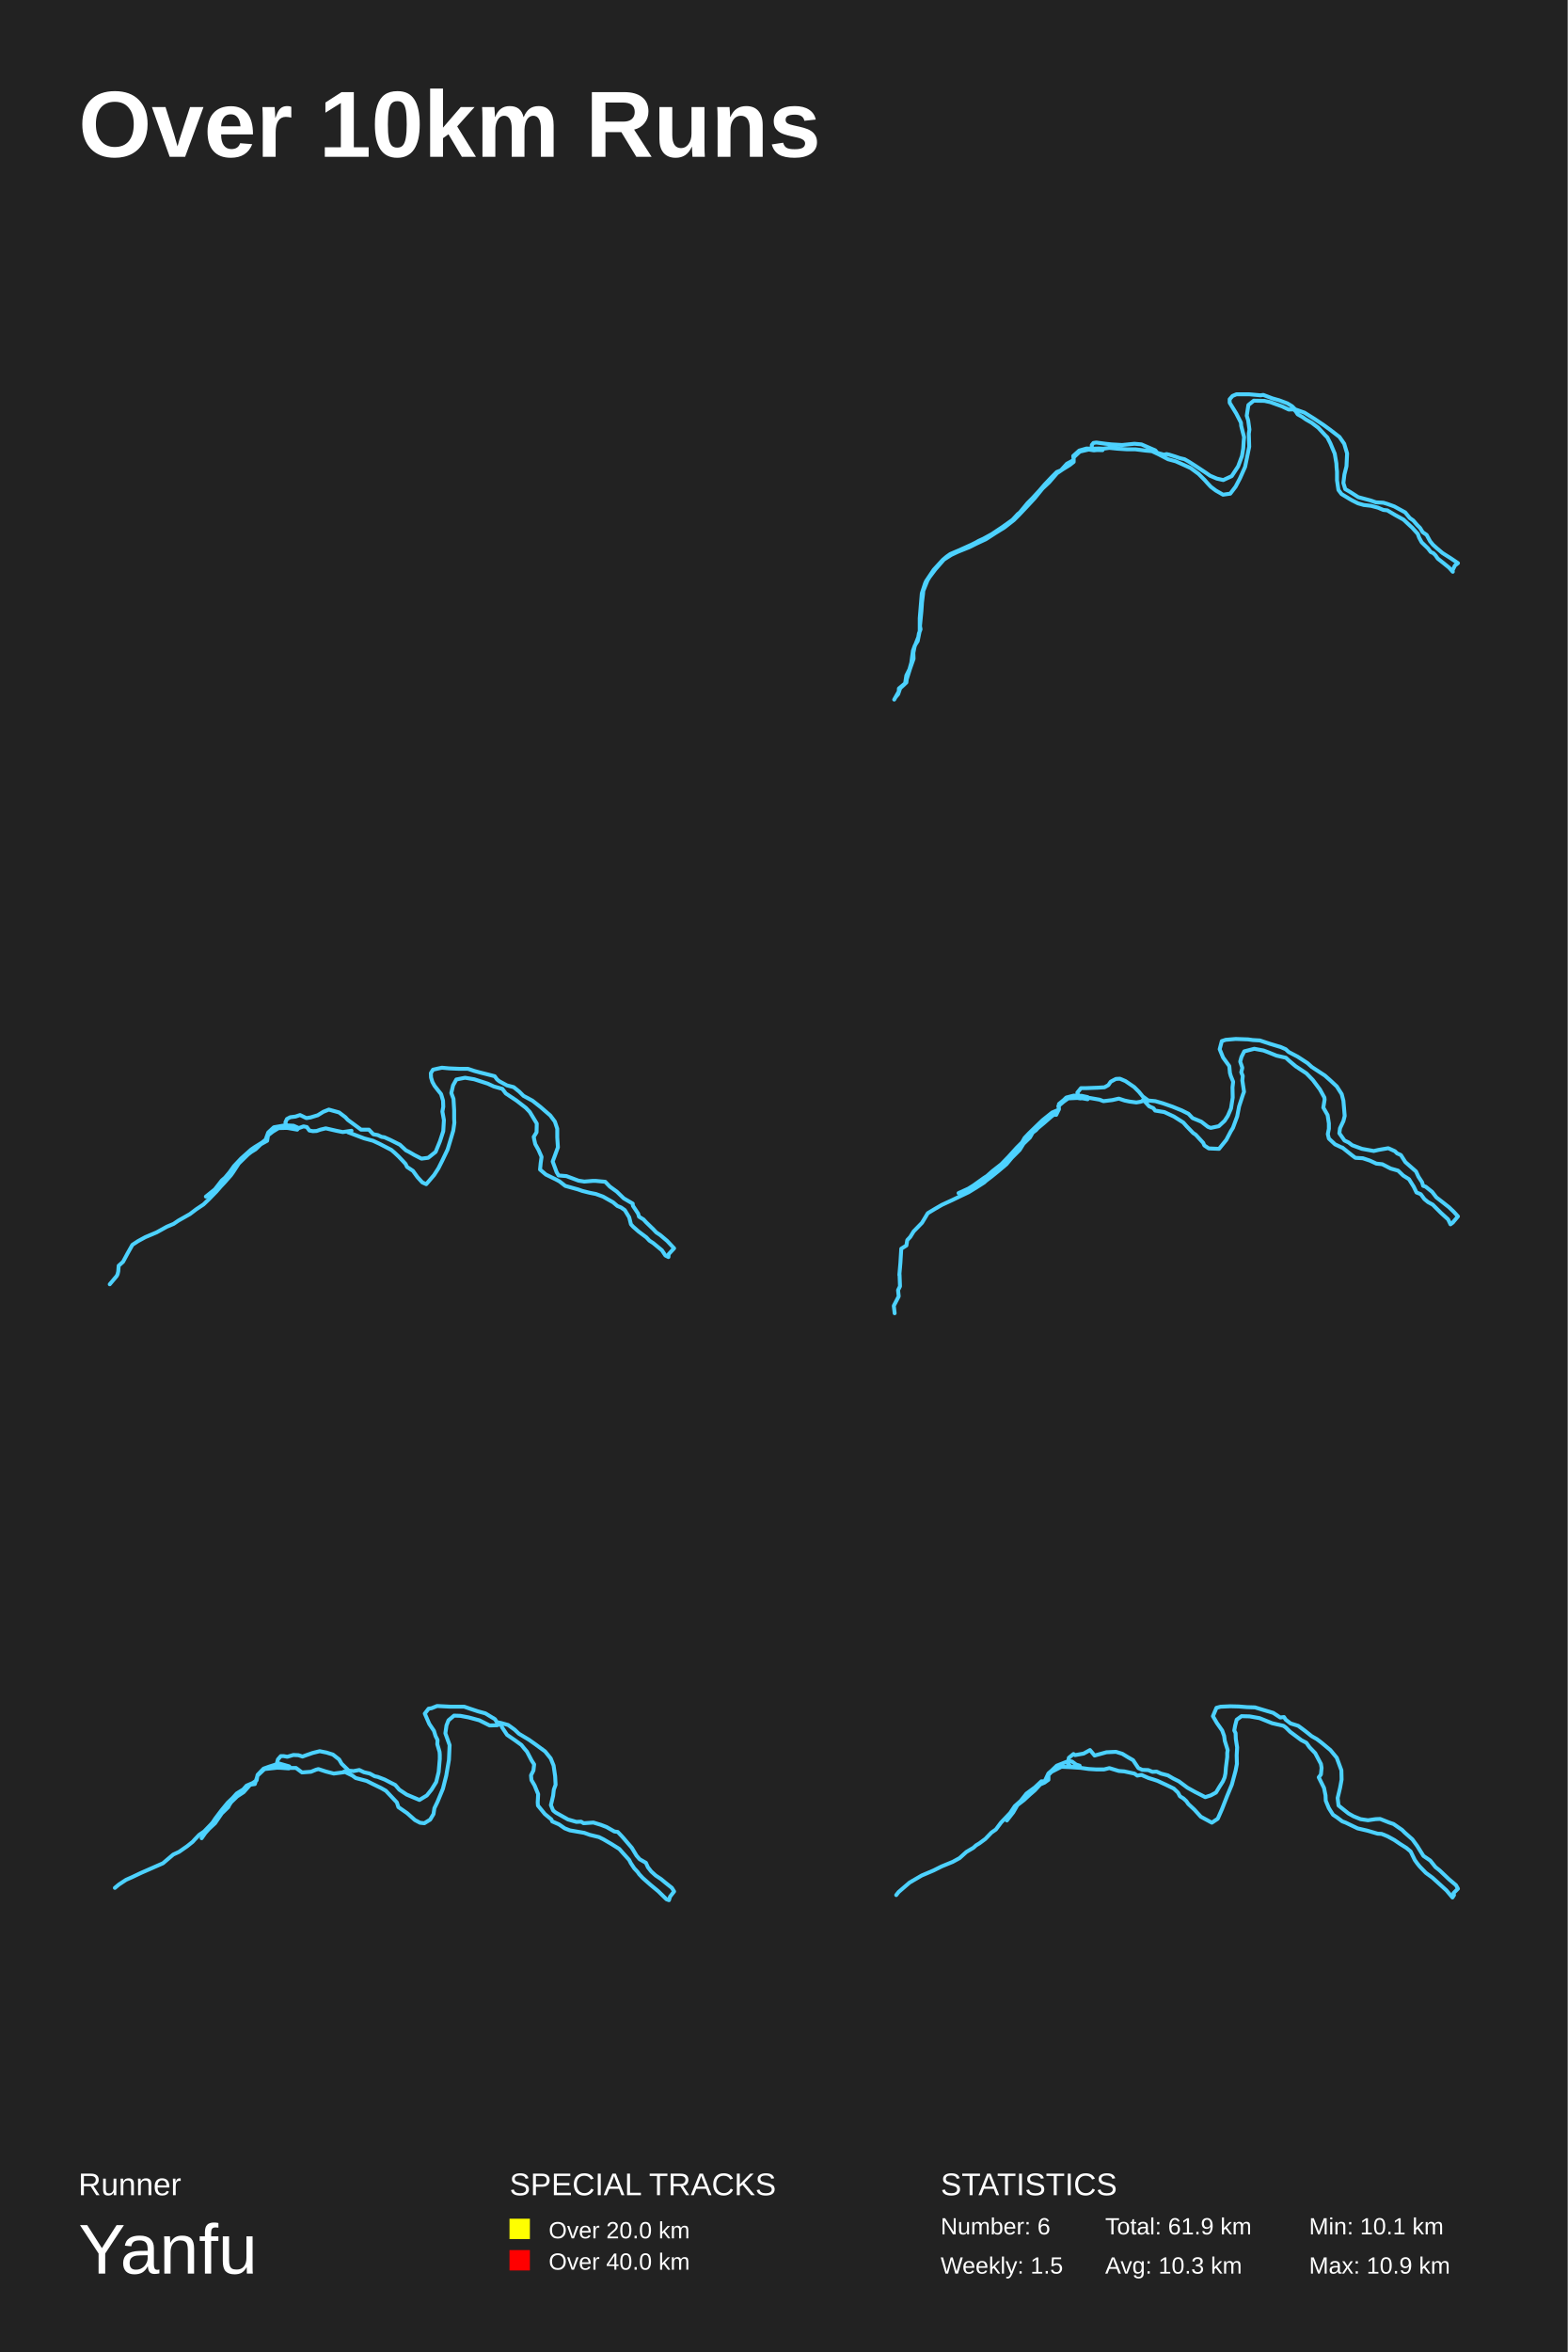
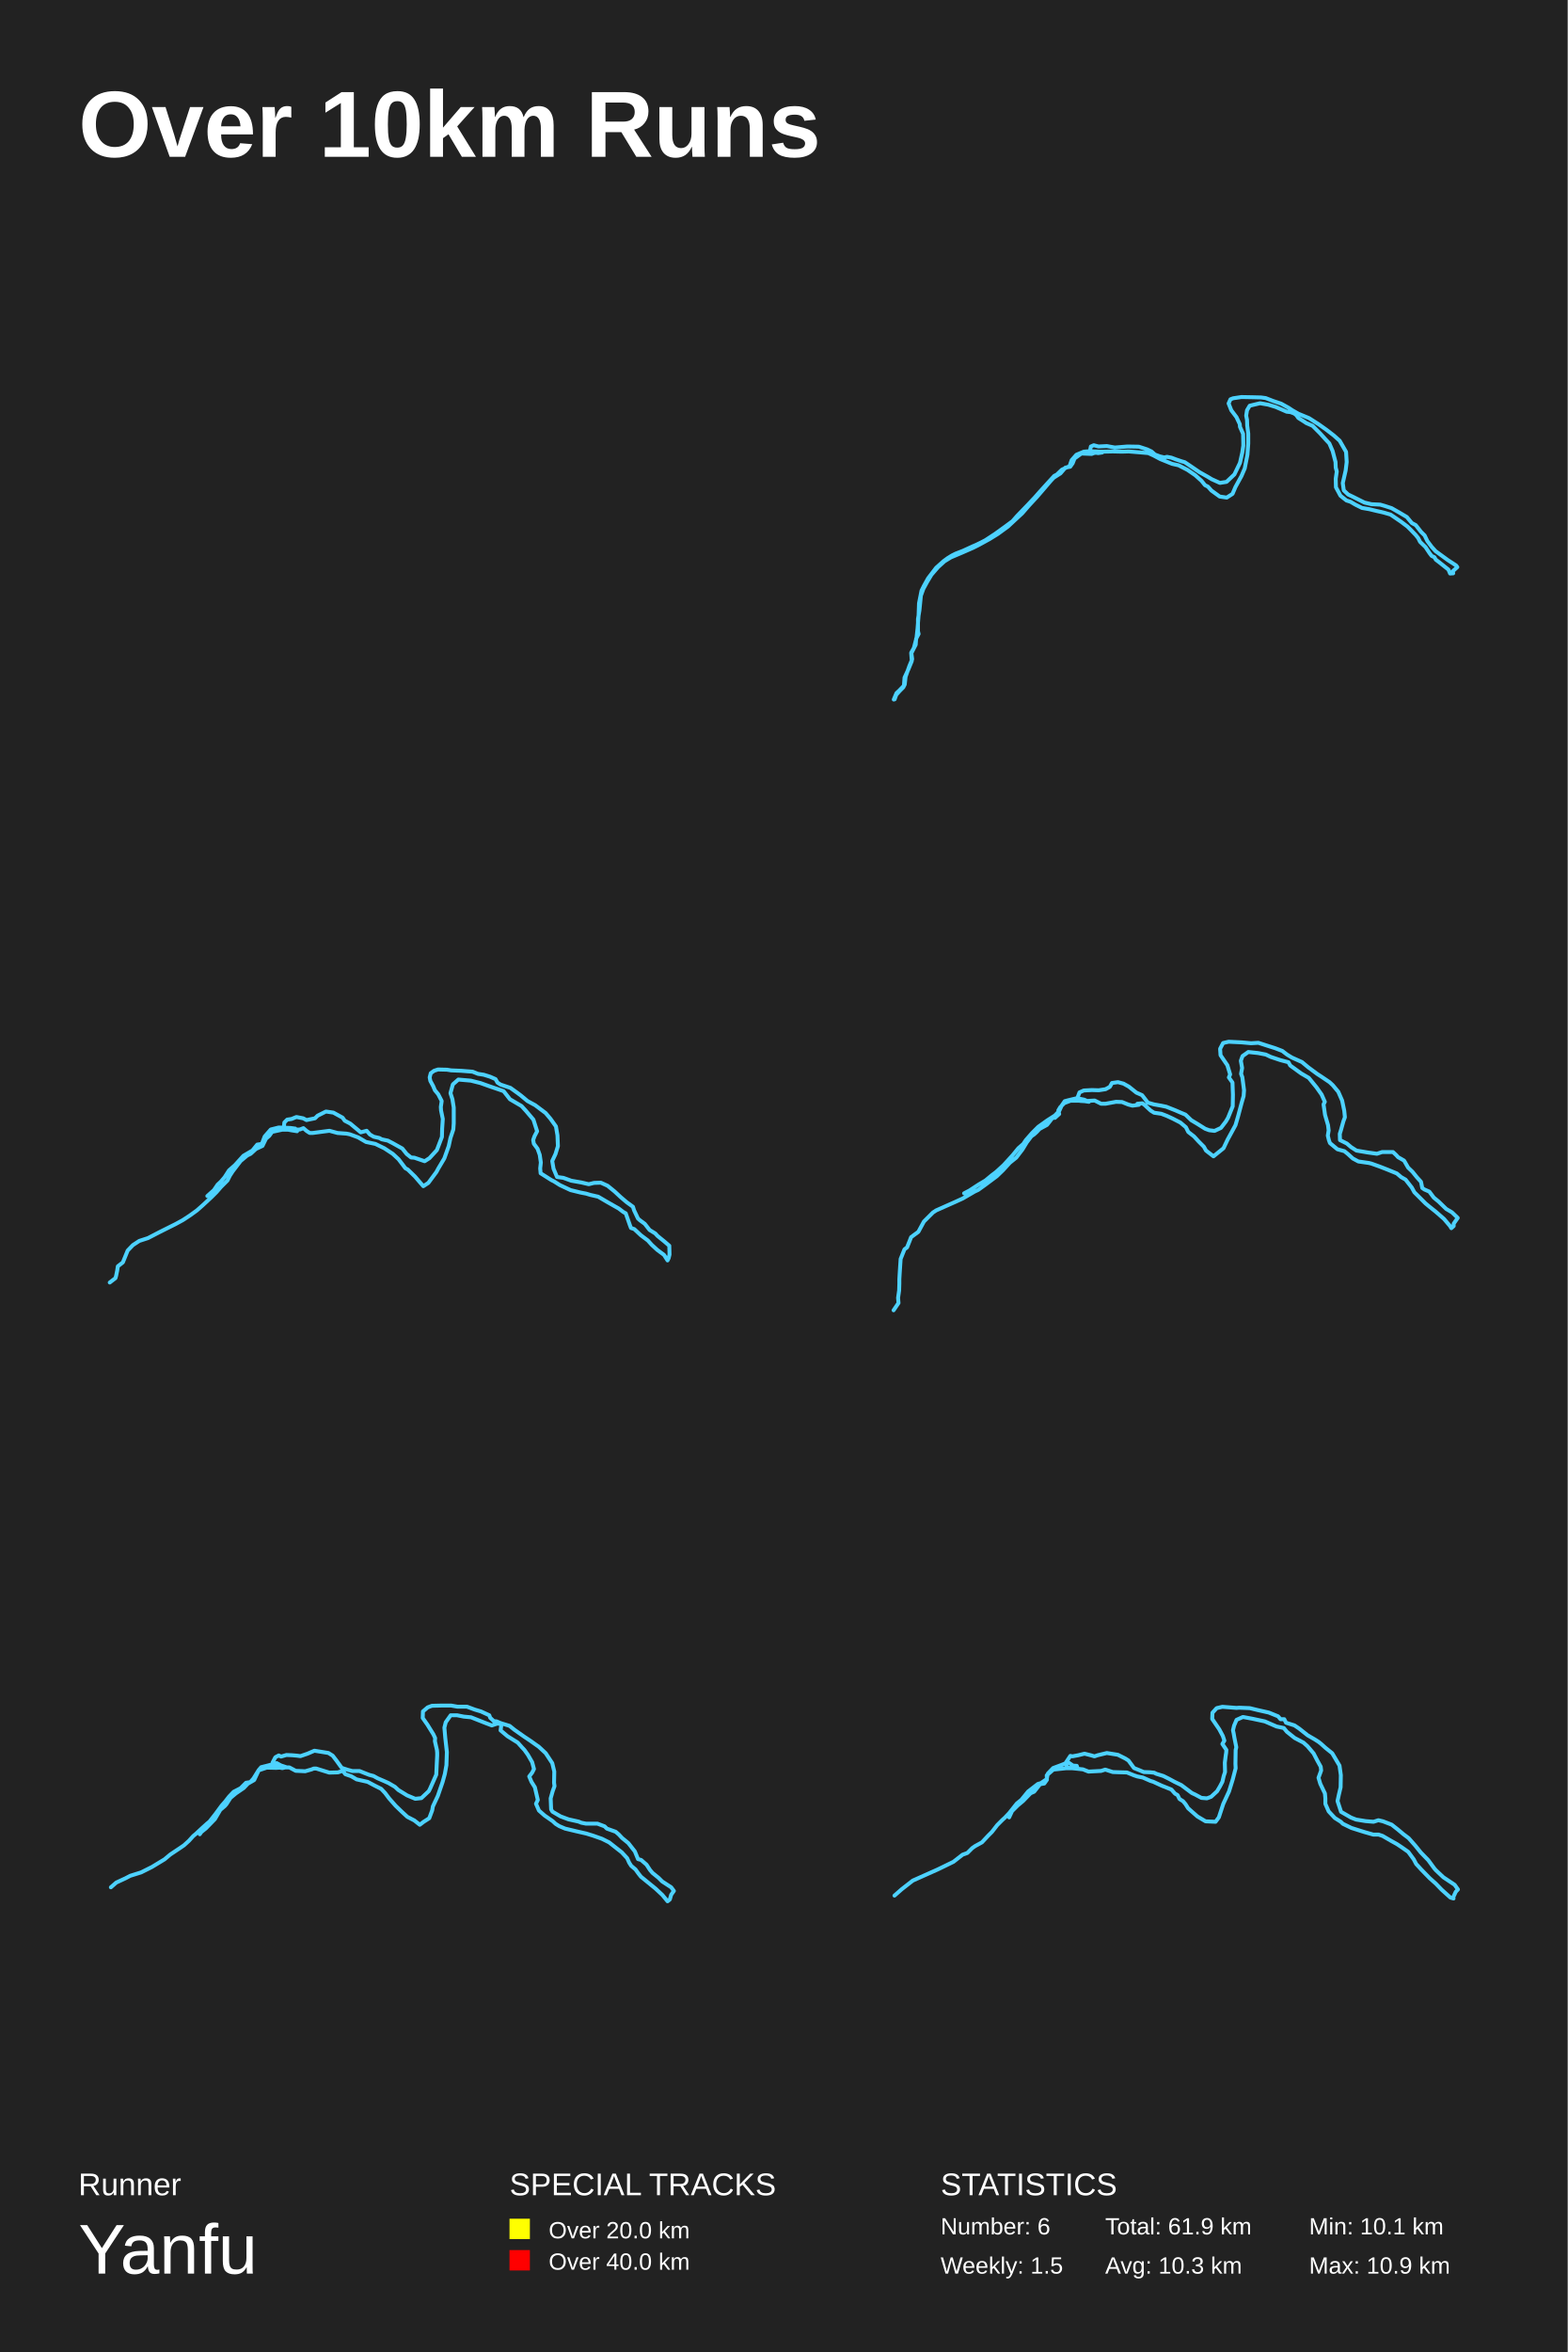
<svg xmlns="http://www.w3.org/2000/svg" baseProfile="full" height="300mm" version="1.1" viewBox="0,0,200,300" width="200mm">
  <defs />
  <rect fill="#222222" height="300" width="200" x="0" y="0" />
  <text fill="#FFFFFF" style="font-size:12px; font-family:Arial; font-weight:bold;" x="10" y="20">Over 10km Runs</text>
  <text fill="#FFFFFF" style="font-size:4px; font-family:Arial" x="10" y="280">Runner</text>
  <text fill="#FFFFFF" style="font-size:9px; font-family:Arial" x="10" y="290">Yanfu</text>
  <text fill="#FFFFFF" style="font-size:4px; font-family:Arial" x="65" y="280">SPECIAL TRACKS</text>
  <rect fill="yellow" height="2.6" width="2.6" x="65" y="283" />
  <text fill="#FFFFFF" style="font-size:3px; font-family:Arial" x="70" y="285.5">Over 20.0 km</text>
  <rect fill="red" height="2.6" width="2.6" x="65" y="287" />
  <text fill="#FFFFFF" style="font-size:3px; font-family:Arial" x="70" y="289.5">Over 40.0 km</text>
  <text fill="#FFFFFF" style="font-size:4px; font-family:Arial" x="120" y="280">STATISTICS</text>
  <text fill="#FFFFFF" style="font-size:3px; font-family:Arial" x="120" y="285">Number: 6</text>
  <text fill="#FFFFFF" style="font-size:3px; font-family:Arial" x="120" y="290">Weekly: 1.5</text>
  <text fill="#FFFFFF" style="font-size:3px; font-family:Arial" x="141" y="285">Total: 61.9 km</text>
  <text fill="#FFFFFF" style="font-size:3px; font-family:Arial" x="141" y="290">Avg: 10.3 km</text>
  <text fill="#FFFFFF" style="font-size:3px; font-family:Arial" x="167" y="285">Min: 10.1 km</text>
  <text fill="#FFFFFF" style="font-size:3px; font-family:Arial" x="167" y="290">Max: 10.9 km</text>
-   <polyline fill="none" opacity="1" points="114.079,89.235 114.657,88.209 114.683,87.815 115.472,87.157 115.63,86.158 116.024,85.369 116.261,84.528 116.471,83.003 116.708,82.345 117.076,81.767 117.338,80.452 117.338,78.848 117.47,77.244 117.601,75.693 118.022,74.404 118.153,74.115 119.126,72.669 120.283,71.407 120.782,70.986 121.229,70.671 121.834,70.408 122.333,70.197 123.91,69.487 124.541,69.172 124.857,68.988 125.435,68.725 126.539,68.12 127.88,67.226 129.168,66.306 129.851,65.569 130.114,65.359 131.087,64.176 131.691,63.571 132.611,62.572 133.268,61.809 134.162,60.863 134.819,60.205 135.345,59.995 136.107,59.153 136.975,58.68 136.922,58.154 137.685,57.471 138.605,57.208 139.288,57.234 140.208,57.208 140.76,57.234 141.522,57.129 142.574,57.234 143.809,57.313 144.861,57.313 146.123,57.471 146.964,57.549 147.805,57.944 149.014,58.575 149.987,58.838 150.933,59.259 151.906,59.706 152.905,60.442 153.667,61.204 154.088,61.678 154.482,62.098 155.113,62.572 156.033,63.098 156.953,62.966 157.636,62.072 158.188,61.02 158.846,59.548 159.056,58.522 159.371,56.971 159.319,55.314 159.398,54.788 159.24,53.631 159.056,53.027 159.135,52.501 159.266,51.659 159.95,51.107 161.317,51.133 162.053,51.291 163.577,51.843 164.418,52.238 165.049,52.212 165.312,52.474 165.549,52.843 166.153,53.184 166.6,53.5 167.336,53.921 168.177,54.552 169.045,55.498 169.334,55.788 169.728,56.55 170.28,57.865 170.491,59.101 170.517,59.627 170.57,60.153 170.57,61.257 170.754,62.493 171.148,63.019 172.147,63.624 172.515,63.834 173.251,64.202 173.987,64.412 174.907,64.518 175.801,64.754 176.484,65.043 176.984,65.096 178.009,65.701 179.06,66.279 179.875,67.042 180.138,67.279 180.874,68.094 181.058,68.593 181.373,69.172 182.188,69.961 182.53,70.408 182.872,70.565 183.135,70.828 183.424,71.249 184.16,71.828 184.87,72.406 185.343,72.932 185.264,72.853 185.606,72.143 186.0,71.828 185.106,71.223 184.028,70.539 183.345,69.961 182.819,69.487 182.451,69.04 182.004,68.225 181.505,67.883 181.163,67.331 180.795,66.963 180.296,66.384 179.849,66.069 179.271,65.359 177.877,64.596 177.01,64.281 176.484,64.123 175.538,64.071 174.854,63.834 173.277,63.413 172.252,62.756 171.621,62.388 171.384,61.599 171.516,60.521 171.779,59.469 171.858,57.839 171.49,56.603 170.885,55.735 169.728,54.841 168.861,54.21 167.678,53.421 166.416,52.632 165.233,52.212 164.839,51.817 164.234,51.449 163.183,51.055 162.342,50.818 161.159,50.371 160.817,50.423 159.371,50.292 157.742,50.292 157.242,50.502 156.874,50.923 156.874,51.37 157.715,52.737 158.188,53.658 158.32,53.921 158.346,54.315 158.714,55.761 158.662,56.314 158.609,57.208 158.451,58.154 157.952,59.495 157.137,60.731 156.059,61.231 155.244,61.047 154.377,60.678 153.851,60.31 152.537,59.443 151.669,58.89 151.117,58.575 150.539,58.443 149.855,58.207 149.172,57.996 148.83,57.918 148.488,57.996 147.647,57.76 147.384,57.444 146.832,57.208 145.623,56.682 144.729,56.603 143.152,56.761 141.785,56.682 141.049,56.603 139.866,56.445 139.498,56.498 139.288,56.761 139.288,57.155 139.525,57.392 140.655,57.418 140.602,57.339 139.551,57.444 138.894,57.339 137.763,57.602 136.975,58.338 136.975,58.917 136.475,59.311 135.582,59.863 134.846,60.363 134.53,60.731 133.847,61.52 133.005,62.309 131.98,63.571 130.955,64.675 129.982,65.701 129.352,66.332 128.142,67.279 127.038,67.962 125.777,68.777 124.541,69.356 123.647,69.803 122.202,70.381 121.36,70.776 120.414,71.381 119.336,72.616 118.6,73.589 118.337,74.01 117.785,75.377 117.759,75.745 117.628,76.824 117.549,77.981 117.365,79.847 117.444,80.268 117.233,80.794 117.154,81.267 116.681,82.477 116.524,83.266 116.55,84.028 116.103,85.29 115.682,86.632 115.63,87.052 115.183,87.473 114.841,87.788 114.578,88.551 114.263,88.919" stroke="#4DD2FF" stroke-dasharray="none" stroke-linecap="round" stroke-linejoin="round" stroke-width="0.5" />
-   <polyline fill="none" opacity="1" points="14.0,163.812 14.89,162.755 15.001,162.532 15.085,162.171 15.14,161.447 15.696,160.947 16.28,159.862 16.892,158.777 17.615,158.304 18.533,157.803 19.979,157.191 21.286,156.468 22.148,156.106 22.76,155.689 24.234,154.854 25.041,154.242 25.958,153.63 26.654,152.963 27.599,151.989 28.155,151.349 28.628,150.848 29.462,149.903 29.74,149.513 30.463,148.4 31.632,147.26 32.021,146.954 32.605,146.592 33.272,145.952 34.079,145.507 34.19,144.812 34.802,144.339 35.525,143.894 36.526,143.866 36.888,143.894 38.111,143.894 38.723,143.671 39.14,143.755 39.474,144.2 39.919,144.283 40.392,144.256 40.864,144.089 41.56,143.922 42.895,144.228 43.729,144.395 44.841,144.228 44.396,144.422 46.454,145.201 47.594,145.507 48.429,145.897 49.93,146.676 50.348,147.037 50.848,147.51 51.432,148.122 51.738,148.456 51.933,148.846 52.684,149.346 53.268,150.153 53.879,150.821 54.38,151.043 55.381,149.875 55.937,149.012 56.438,148.011 57.105,146.62 57.467,145.424 57.829,144.2 57.968,143.198 57.94,142.698 57.94,141.613 57.856,140.166 57.578,139.415 57.801,138.441 58.218,137.69 59.33,137.468 60.498,137.663 62.222,138.219 63.001,138.581 64.086,138.887 64.531,139.471 65.866,140.361 67.089,141.307 67.59,141.835 68.48,143.31 68.452,144.422 68.09,145.007 68.146,145.313 68.285,145.925 68.702,146.676 69.092,147.566 68.98,148.345 68.897,149.179 69.648,149.819 70.899,150.431 71.372,150.682 72.123,151.266 73.736,151.711 74.292,151.906 75.182,152.128 76.016,152.295 76.934,152.629 78.213,153.352 78.769,153.825 79.242,154.02 79.715,154.354 80.271,155.272 80.494,156.162 80.772,156.468 81.467,157.08 82.468,157.831 82.857,158.248 83.33,158.554 84.443,159.472 84.888,160.14 85.277,160.335 85.305,159.973 86.0,159.222 85.11,158.276 84.22,157.525 83.72,157.191 83.358,156.802 82.413,155.884 82.107,155.55 81.523,155.188 81.411,154.799 80.744,153.797 80.716,153.519 79.576,152.851 78.686,151.989 77.796,151.349 77.212,150.737 76.016,150.626 75.599,150.626 74.542,150.709 73.819,150.598 72.262,150.014 71.261,149.93 71.01,149.513 70.51,148.15 70.76,147.482 71.177,146.342 71.094,145.09 71.094,143.977 70.788,143.059 70.204,142.28 68.952,141.196 67.924,140.389 66.783,139.777 66.255,139.248 65.532,138.664 64.67,138.441 63.696,137.913 63.418,137.69 63.112,137.273 62.139,137.023 61.249,136.8 60.526,136.605 59.692,136.327 58.552,136.327 57.3,136.272 56.382,136.188 55.854,136.299 55.242,136.439 54.964,136.884 54.992,137.44 55.159,137.996 55.437,138.497 55.937,139.137 56.271,139.554 56.521,140.389 56.549,141.168 56.438,141.78 56.633,142.865 56.549,144.283 56.132,145.563 55.576,146.926 54.63,147.677 53.768,147.788 52.851,147.316 52.183,146.926 51.794,146.731 51.015,146.008 50.403,145.702 49.791,145.396 49.041,145.062 48.679,145.007 48.206,144.784 47.622,144.673 47.066,144.089 46.371,144.089 46.065,144.089 44.368,142.837 44.063,142.503 43.256,141.891 41.949,141.529 41.254,141.808 40.531,142.253 39.613,142.531 39.085,142.614 38.278,142.225 37.694,142.42 37.027,142.503 36.61,142.726 36.415,143.143 36.526,143.671 36.804,143.894 37.917,144.089 38.083,143.866 37.444,143.588 36.387,143.532 34.941,143.783 34.218,144.45 33.884,145.368 33.439,145.73 32.494,146.314 32.049,146.62 30.769,147.761 29.852,148.734 29.295,149.513 28.711,150.209 28.294,150.57 27.822,151.182 27.404,151.711 26.264,152.629" stroke="#4DD2FF" stroke-dasharray="none" stroke-linecap="round" stroke-linejoin="round" stroke-width="0.5" />
-   <polyline fill="none" opacity="1" points="114.136,167.508 114.027,166.553 114.654,165.353 114.573,164.563 114.818,164.072 114.763,162.572 114.736,162.626 114.872,161.072 114.981,159.272 115.636,158.863 115.745,158.181 116.126,157.772 116.563,157.063 117.626,155.972 118.362,154.745 119.316,154.172 120.161,153.682 121.579,153.027 122.479,152.591 123.569,152.073 124.632,151.418 125.532,150.845 125.805,150.6 126.486,150.082 127.331,149.4 128.395,148.5 129.076,147.682 130.085,146.673 130.576,145.882 131.393,145.091 131.748,144.464 132.157,144.164 132.402,143.891 133.22,143.21 134.065,142.473 134.447,142.173 134.747,142.201 135.101,141.464 135.019,141.083 135.701,140.51 136.273,140.101 137.446,140.046 137.8,140.101 139.027,140.046 140.281,140.264 140.772,140.455 141.889,140.319 142.735,140.128 143.471,140.373 144.125,140.51 144.97,140.619 145.461,140.537 145.733,140.455 145.842,140.264 146.606,141.11 147.151,141.355 147.369,141.655 148.541,141.846 149.305,142.201 149.768,142.419 150.968,143.182 151.377,143.646 152.222,144.519 152.549,144.737 153.503,145.773 153.64,146.1 154.212,146.482 155.521,146.537 156.448,145.391 157.02,144.3 157.293,143.864 157.838,142.392 158.083,141.11 158.574,139.61 158.71,139.255 158.492,137.81 158.547,137.237 158.356,136.774 158.492,136.201 158.22,135.41 158.383,134.81 158.738,134.101 160.019,133.774 161.191,133.992 161.846,134.238 162.854,134.647 164.054,134.919 164.463,135.301 165.308,136.01 166.671,136.91 167.489,137.756 168.388,138.955 168.961,139.992 168.988,140.264 168.825,141.273 169.37,142.228 169.534,143.291 169.534,143.973 169.397,144.655 169.534,145.228 170.324,145.964 171.306,146.428 171.251,146.373 172.478,147.355 172.914,147.682 173.868,147.737 174.768,148.037 175.586,148.418 176.349,148.5 177.412,149.046 178.367,149.318 179.021,149.945 179.757,150.409 180.357,151.364 180.711,152.1 181.256,152.318 181.72,152.945 182.183,153.327 182.783,153.654 183.846,154.718 184.746,155.536 185.046,156.163 185.373,155.918 185.4,155.863 186.0,155.154 185.482,154.581 184.855,153.982 183.955,153.272 183.246,152.727 182.701,152.018 181.883,151.364 181.556,151.254 181.42,150.791 180.956,150.082 180.657,149.427 179.757,148.636 179.293,148.227 178.721,147.328 178.23,147.109 177.958,146.837 177.112,146.455 175.858,146.673 175.259,146.809 173.759,146.537 172.505,146.073 172.042,145.719 171.524,145.473 170.869,144.546 170.951,143.919 171.387,142.991 171.551,142.337 171.496,141.682 171.387,140.401 171.169,139.555 170.542,138.574 169.724,137.81 169.016,137.183 168.225,136.665 167.353,136.092 166.807,135.601 165.553,134.783 164.408,134.183 164.027,133.829 163.399,133.556 161.955,133.119 160.728,132.71 159.801,132.656 159.228,132.574 157.647,132.52 156.366,132.629 155.875,132.792 155.602,133.829 156.039,134.892 156.829,135.983 156.911,136.856 157.02,137.237 157.32,137.974 157.238,138.71 157.265,139.992 157.047,141.383 156.638,142.337 156.229,142.964 155.493,143.646 154.457,143.864 154.103,143.728 153.258,143.073 152.14,142.61 151.622,142.064 150.75,141.628 150.068,141.355 149.605,141.164 148.351,140.728 147.396,140.455 146.497,140.373 145.788,139.855 145.297,139.255 144.697,138.655 143.58,137.892 142.871,137.592 142.353,137.619 141.699,137.974 141.399,138.41 140.908,138.683 140.063,138.737 138.563,138.792 137.909,138.792 137.446,139.364 137.582,139.801 138.018,140.074 138.754,140.21 138.754,139.937 137.991,139.774 136.982,139.746 136.028,139.992 135.728,140.292 135.101,140.81 135.074,141.546 134.229,141.901 133.002,142.882 132.211,143.646 131.257,144.573 130.712,145.146 130.385,145.719 129.703,146.4 128.667,147.546 127.74,148.5 126.622,149.373 125.914,150 125.532,150.245 124.196,151.2 123.542,151.609 122.288,152.182" stroke="#4DD2FF" stroke-dasharray="none" stroke-linecap="round" stroke-linejoin="round" stroke-width="0.5" />
-   <polyline fill="none" opacity="1" points="25.724,234.466 26.181,233.809 26.666,233.267 27.436,232.554 28.292,231.298 29.119,230.499 29.261,230.214 29.49,229.872 30.26,229.13 31.087,228.588 31.914,227.646 32.513,227.56 32.856,226.476 33.74,225.648 35.338,225.477 36.393,225.506 37.22,225.506 37.762,225.506 38.532,226.076 39.674,225.991 40.301,225.734 40.615,225.648 41.585,225.962 42.583,226.219 43.895,226.048 43.895,225.962 44.951,226.476 45.379,226.79 46.777,227.161 47.518,227.532 48.631,228.074 49.23,228.416 49.715,228.93 50.628,229.9 50.827,230.499 51.94,231.27 52.938,232.154 53.594,232.497 54.136,232.554 54.878,232.097 55.306,231.384 55.42,230.642 55.819,229.815 56.504,228.16 56.932,226.476 56.989,226.134 57.274,224.479 57.36,222.595 56.818,221.083 56.96,220.084 57.217,219.428 57.93,218.829 58.729,218.857 59.784,219.057 61.154,219.428 62.466,220.084 63.436,220.056 63.864,219.856 64.063,220.341 64.691,221.283 65.689,221.967 66.517,222.567 66.859,222.995 67.23,223.423 67.829,224.564 68.143,225.049 68.057,225.82 67.743,226.447 67.8,227.047 68.2,227.731 68.656,228.844 68.599,229.9 68.628,230.3 69.512,231.384 70.339,232.069 70.453,232.326 71.309,232.697 72.051,233.21 72.707,233.467 74.532,233.781 75.246,234.038 76.415,234.323 76.986,234.608 78.013,235.208 79.011,235.835 79.468,236.349 80.266,237.234 80.466,237.633 80.922,238.318 81.35,238.774 81.55,239.06 82.006,239.545 82.976,240.401 83.975,241.228 85.03,242.256 85.344,242.37 85.487,241.913 86.0,241.257 85.715,240.8 84.859,240.116 84.345,239.688 83.661,239.231 83.09,238.717 82.662,238.175 82.406,237.605 81.607,237.148 81.208,236.691 80.609,235.693 79.582,234.494 79.353,234.237 78.811,233.667 78.384,233.61 77.385,233.039 76.643,232.754 75.702,232.468 74.447,232.554 74.133,232.354 73.534,232.383 72.45,232.069 70.881,231.184 70.567,230.927 70.282,230.243 70.567,229.044 70.653,228.274 70.881,227.646 70.824,226.562 70.624,225.192 70.254,224.279 69.54,223.394 68.257,222.453 67.487,221.91 66.203,221.14 65.661,220.626 64.834,220.027 63.921,219.77 63.379,219.656 63.151,219.285 62.723,219.028 61.924,218.543 60.983,218.286 59.956,217.944 59.214,217.687 58.216,217.687 57.417,217.687 55.762,217.602 55.049,217.887 54.678,217.944 54.193,218.572 54.764,219.884 55.363,220.769 55.563,221.425 55.819,221.939 55.791,222.481 56.076,223.451 56.105,223.822 56.105,224.364 55.962,226.019 55.648,227.303 55.049,228.274 54.45,229.016 53.509,229.586 52.624,229.215 51.883,228.901 50.941,228.274 50.428,227.674 49.743,227.332 49.087,226.99 48.203,226.647 47.803,226.562 47.176,226.219 46.434,226.048 45.835,225.763 45.094,225.905 44.494,225.848 43.582,224.964 43.268,224.421 42.469,223.794 41.642,223.537 40.786,223.366 39.873,223.594 38.903,223.936 38.59,224.051 38.076,223.879 37.42,223.851 36.65,224.079 36.193,223.993 35.823,223.993 35.452,224.421 35.281,225.078 35.651,225.477 36.849,225.563 36.906,225.306 36.108,225.078 35.594,224.935 34.339,225.335 33.626,225.591 32.856,226.39 32.742,227.075 32.257,227.418 31.458,227.76 31.03,228.245 30.203,228.759 29.661,229.358 29.062,229.929 28.263,230.899 27.464,231.955 27.122,232.468 26.865,232.754 26.038,233.61 25.41,234.038 24.811,234.665 24.583,234.922 23.87,235.493 22.843,236.206 22.101,236.549 20.789,237.662 19.363,238.289 17.994,238.889 16.853,239.431 16.082,239.773 15.17,240.372 14.656,240.8" stroke="#4DD2FF" stroke-dasharray="none" stroke-linecap="round" stroke-linejoin="round" stroke-width="0.5" />
-   <polyline fill="none" opacity="1" points="128.451,232.203 129.264,231.165 129.797,230.239 130.639,229.593 131.397,228.891 132.014,228.358 132.716,227.6 133.249,227.376 133.754,227.011 133.754,226.393 134.147,226 135.409,225.355 136.7,225.411 137.878,225.495 138.889,225.635 139.843,225.692 140.853,225.692 141.526,225.523 142.733,225.888 143.434,225.944 144.725,226.225 145.09,226.478 145.623,226.393 146.521,226.786 147.166,226.983 147.671,227.151 148.765,227.656 149.747,228.134 150.281,228.639 150.533,229.116 150.982,229.397 151.347,229.733 151.599,230.098 152.385,230.828 153.199,231.726 154.602,232.484 155.359,231.979 155.892,230.772 156.538,229.116 157.155,227.628 157.632,225.86 157.8,224.99 157.772,223.895 157.829,222.885 157.66,221.79 157.632,221.06 157.464,220.724 157.576,220.106 157.772,219.348 158.39,218.899 159.428,218.927 160.691,219.152 162.29,219.797 163.749,220.134 164.058,220.359 164.591,220.892 166.022,221.959 166.667,222.295 167.06,222.857 167.79,223.615 168.519,224.99 168.603,225.495 168.519,226.337 168.239,226.702 168.912,228.049 169.108,229.004 169.136,229.677 169.529,230.632 170.062,231.474 170.567,231.81 171.241,232.316 171.69,232.484 173.205,233.214 174.412,233.494 175.758,233.887 176.263,233.915 177.021,234.224 177.891,234.701 178.592,235.179 179.434,235.712 179.967,236.161 180.5,237.256 180.781,237.648 181.118,238.069 181.903,238.883 182.745,239.501 183.615,240.287 184.541,241.129 185.299,242.027 185.495,241.718 185.439,241.466 186.0,240.904 185.747,240.455 184.85,239.697 183.671,238.575 183.138,238.154 182.465,237.312 181.595,236.722 180.809,235.459 180.192,234.617 179.21,233.747 178.873,233.41 177.779,232.652 177.274,232.484 176.067,232.007 175.478,232.035 174.524,232.175 173.57,232.035 172.672,231.67 172.027,231.305 170.764,230.295 170.652,229.34 170.96,228.049 171.157,226.983 171.129,225.804 170.539,224.204 169.726,223.222 168.716,222.38 168.435,222.155 167.986,221.818 167.341,221.453 166.499,220.78 165.629,220.134 164.647,219.825 164.03,219.348 163.805,219.011 163.328,219.068 162.43,218.478 161.111,218.085 160.101,217.777 159.091,217.748 158.053,217.664 156.959,217.636 155.724,217.692 155.191,217.833 154.742,218.899 155.247,219.769 155.92,220.724 156.173,221.425 156.257,222.043 156.51,222.857 156.622,223.222 156.566,223.587 156.566,224.12 156.398,225.439 156.341,226.197 156.229,226.73 156.005,227.235 155.556,227.937 155.135,228.639 154.461,229.004 153.76,229.228 152.834,228.751 152.497,228.583 151.487,228.021 150.393,227.207 149.663,226.842 148.99,226.449 148.12,226.225 147.559,225.972 147.026,226 146.493,225.776 145.735,225.748 145.23,225.523 144.557,224.513 143.967,224.176 143.182,223.699 142.368,223.446 141.161,223.502 140.039,223.811 139.646,223.923 139.057,223.222 138.243,223.671 137.149,223.867 136.952,223.727 136.363,224.204 136.223,224.934 136.616,225.355 137.542,225.439 137.738,225.214 137.289,225.074 136.756,224.681 136.307,224.625 134.82,225.214 134.118,225.888 133.754,226.197 133.277,227.207 132.856,227.207 132.014,227.993 130.948,228.779 130.218,229.705 129.461,230.379 128.871,231.249 128.338,231.81 127.721,232.456 127.048,233.354 126.486,233.747 125.701,234.561 124.943,235.122 124.522,235.375 124.186,235.684 123.288,236.217 122.418,237.003 121.548,237.48 120.117,238.069 119.107,238.575 117.592,239.22 116.048,240.118 114.645,241.325 114.337,241.718" stroke="#4DD2FF" stroke-dasharray="none" stroke-linecap="round" stroke-linejoin="round" stroke-width="0.5" />
+   <polyline fill="none" opacity="1" points="114.026,89.226 114.369,88.408 114.712,88.091 115.319,87.458 115.398,86.429 115.9,85.347 116.322,84.317 116.243,83.262 116.586,82.655 116.929,81.335 117.06,80.147 117.192,78.432 117.245,76.954 117.562,75.344 117.878,74.711 118.406,73.761 119.435,72.415 120.385,71.57 120.886,71.201 121.44,70.858 121.915,70.62 122.865,70.251 124.131,69.67 124.501,69.512 125.107,69.221 125.714,68.905 126.928,68.113 128.247,67.163 129.17,66.477 129.751,65.817 130.463,65.078 131.149,64.366 132.02,63.442 132.6,62.782 133.629,61.647 134.5,60.697 134.816,60.539 135.476,59.905 136.452,59.457 136.716,58.691 137.323,58.005 138.273,57.609 138.959,57.557 139.856,57.583 140.251,57.609 140.753,57.609 141.966,57.583 143.127,57.609 143.998,57.583 145.291,57.689 146.504,57.794 147.19,58.111 148.034,58.559 149.538,59.166 150.356,59.351 151.491,59.932 152.493,60.618 153.285,61.331 153.733,61.885 154.103,62.069 154.551,62.571 155.606,63.336 156.503,63.468 157.242,62.993 157.612,62.122 158.377,60.724 158.799,59.747 159.142,58.005 159.247,56.58 159.247,55.313 159.115,54.284 159.089,53.545 158.984,53.017 159.089,52.331 159.432,51.75 160.751,51.434 161.807,51.619 162.756,51.909 164.155,52.516 164.656,52.569 165.131,52.753 165.395,52.964 165.632,53.308 166.344,53.756 166.661,53.967 167.453,54.31 168.402,55.261 169.141,56.079 169.59,56.554 170.012,57.53 170.381,58.929 170.407,59.641 170.539,60.143 170.407,61.067 170.434,62.149 171.014,63.231 171.779,63.838 172.281,63.996 172.914,64.366 173.758,64.788 174.682,64.946 175.552,65.157 176.265,65.316 176.581,65.395 177.399,65.632 178.718,66.53 179.562,67.163 179.985,67.585 180.618,68.245 180.934,68.641 181.172,69.116 181.858,69.776 182.385,70.567 182.649,70.911 182.992,71.069 183.177,71.386 183.626,71.729 184.786,72.652 184.997,73.154 185.393,73.127 185.34,72.863 185.921,72.336 185.763,72.125 184.707,71.438 183.731,70.726 183.151,70.304 182.649,69.749 182.095,69.01 181.752,68.298 181.277,67.823 181.093,67.585 180.618,66.978 180.117,66.714 179.483,65.949 178.507,65.368 177.531,64.814 176.634,64.524 176.08,64.366 174.972,64.313 174.075,64.102 172.597,63.363 171.99,63.072 171.436,62.545 171.305,61.621 171.674,60.011 171.806,58.929 171.727,57.636 170.909,56.211 170.17,55.551 169.247,54.838 168.244,54.126 167.004,53.334 165.658,52.78 164.867,52.331 164.392,52.014 163.442,51.487 162.413,51.143 161.464,50.774 160.883,50.695 159.828,50.668 158.377,50.642 157.321,50.8 156.978,50.932 156.741,51.46 157.084,52.331 157.743,53.202 158.166,54.099 158.192,54.442 158.588,55.34 158.614,56.501 158.614,56.844 158.482,57.741 158.192,59.034 157.48,60.512 156.477,61.462 155.633,61.594 154.578,61.119 154.103,60.829 153.021,60.222 151.702,59.325 151.148,58.955 150.778,58.85 150.066,58.612 149.433,58.375 148.879,58.269 148.536,58.348 147.982,58.216 147.348,57.979 146.9,57.583 146.346,57.319 145.291,56.976 143.84,56.95 142.23,57.082 141.201,56.897 140.146,56.95 139.539,56.791 139.17,56.95 139.091,57.319 139.222,57.636 140.093,57.794 140.621,57.715 139.618,57.768 139.275,57.9 137.956,57.847 137.085,58.48 136.848,59.087 136.531,59.536 135.925,59.641 135.291,60.38 134.421,60.935 134.051,61.331 133.102,62.439 132.284,63.389 131.281,64.471 130.41,65.474 129.355,66.45 128.59,67.163 127.324,68.087 126.215,68.773 124.817,69.538 124.131,69.881 122.68,70.515 121.308,71.095 120.49,71.597 119.672,72.336 118.828,73.312 118.274,74.236 117.799,75.107 117.483,75.978 117.43,76.532 117.298,77.851 117.113,78.96 117.113,80.517 117.192,80.86 116.876,81.467 116.823,82.232 116.269,83.314 116.374,84.08 116.005,84.977 115.53,86.323 115.425,87.299 115.24,87.669 114.791,88.118 114.343,88.619 114.132,89.2" stroke="#4DD2FF" stroke-dasharray="none" stroke-linecap="round" stroke-linejoin="round" stroke-width="0.5" />
+   <polyline fill="none" opacity="1" points="14.0,163.586 14.726,163.028 14.81,162.748 14.949,162.078 15.033,161.52 15.675,161.017 16.289,159.509 16.959,158.811 17.769,158.28 18.886,157.917 20.393,157.135 21.733,156.465 22.403,156.13 23.325,155.627 24.218,155.041 25.111,154.398 25.809,153.784 26.982,152.695 27.624,152.053 28.182,151.41 29.02,150.573 29.327,149.958 29.69,149.4 30.695,148.087 31.532,147.389 31.979,147.166 32.649,146.551 33.487,146.16 33.933,145.239 34.352,144.876 34.715,144.373 35.999,144.094 36.502,144.094 37.591,144.094 38.261,144.066 38.707,143.898 39.126,144.261 39.517,144.513 39.88,144.513 40.522,144.429 40.941,144.373 42.029,144.233 43.062,144.513 44.207,144.596 44.626,144.68 45.687,145.071 46.692,145.657 47.892,145.909 49.037,146.467 50.098,147.166 50.461,147.501 50.851,147.864 51.382,148.562 51.717,149.009 52.024,149.176 52.945,150.07 53.615,150.852 54.006,151.299 54.648,150.88 55.681,149.483 55.905,149.064 56.686,147.752 57.245,146.188 57.468,145.155 57.831,144.066 57.887,143.284 57.887,142.027 57.887,141.273 57.719,140.212 57.468,139.43 57.775,138.313 58.473,137.699 60.064,137.838 61.293,138.145 62.465,138.564 63.61,138.955 64.252,139.179 65.062,140.212 66.541,141.078 67.1,141.692 68.049,142.809 68.523,144.289 68.188,144.931 68.021,145.406 68.105,145.881 68.579,146.523 68.858,147.305 68.998,148.283 68.914,149.037 68.97,149.651 70.338,150.517 70.673,150.684 71.427,151.159 72.795,151.801 74.051,152.108 74.777,152.248 75.335,152.416 76.313,152.639 77.457,153.309 78.49,153.896 78.937,154.147 79.523,154.594 79.83,154.761 80.389,156.353 80.5,156.632 80.919,156.772 81.756,157.554 82.65,158.224 83.152,158.783 83.85,159.425 84.716,160.067 85.162,160.766 85.302,160.486 85.414,160.012 85.386,158.895 84.772,158.364 83.878,157.638 83.599,157.331 82.873,156.884 82.259,156.102 81.617,155.627 81.394,155.432 80.891,154.37 80.751,153.924 79.942,153.337 79.188,152.695 78.406,151.969 77.513,151.243 76.648,150.852 75.782,150.88 75.112,151.047 74.163,150.824 72.879,150.6 71.874,150.237 71.064,150.126 70.617,149.064 70.45,148.087 70.869,147.193 71.176,146.188 71.12,144.82 70.924,143.675 70.226,142.697 69.612,141.971 68.272,140.966 67.295,140.435 66.458,139.737 66.011,139.402 65.117,138.76 63.861,138.341 63.47,138.089 63.219,137.643 62.521,137.335 61.712,137.084 60.986,136.972 60.288,136.693 58.836,136.581 57.552,136.526 57.021,136.442 55.877,136.414 55.374,136.581 54.955,136.889 54.816,137.419 54.9,137.866 55.263,138.536 55.486,139.067 55.905,139.57 56.351,140.435 56.24,141.189 56.268,141.636 56.491,142.725 56.407,143.982 56.379,145.015 55.737,146.691 54.788,147.724 54.174,148.115 52.862,147.668 52.443,147.64 51.884,147.193 51.326,146.495 50.572,146.076 50.126,145.825 49.484,145.49 48.702,145.322 48.395,145.155 47.669,144.987 47.194,144.708 46.775,144.233 46.022,144.429 44.682,143.312 43.984,142.949 43.705,142.558 42.532,141.915 41.583,141.776 40.522,142.306 40.187,142.641 39.098,142.865 38.679,142.641 37.814,142.474 37.2,142.725 36.641,142.809 36.278,143.172 36.223,143.675 36.446,144.038 37.2,144.177 37.898,144.289 37.674,143.954 37.032,143.87 35.553,143.814 34.547,144.066 33.766,144.959 33.403,145.909 32.817,145.993 32.202,146.747 31.058,147.417 29.997,148.59 29.215,149.288 28.657,150.154 28.182,150.712 27.763,151.103 27.289,151.801 26.451,152.555" stroke="#4DD2FF" stroke-dasharray="none" stroke-linecap="round" stroke-linejoin="round" stroke-width="0.5" />
+   <polyline fill="none" opacity="1" points="114.0,167.126 114.627,166.199 114.573,165.544 114.709,164.59 114.736,163.717 114.736,163.172 114.791,162.245 114.9,160.581 115.39,159.354 115.718,159.108 116.045,158.29 116.236,157.799 117.162,157.118 117.871,155.809 119.016,154.663 119.425,154.391 120.897,153.736 121.879,153.3 122.833,152.863 124.332,151.991 124.796,151.773 125.668,151.145 126.105,150.818 127.168,150.027 127.958,149.264 128.831,148.309 129.649,147.655 130.439,146.618 130.984,145.719 131.584,144.928 131.939,144.682 132.266,144.382 132.62,144 133.574,143.482 134.283,142.582 134.583,142.582 135.128,142.092 135.019,141.628 135.265,141.219 135.783,140.701 136.573,140.401 137.609,140.401 138.672,140.428 139.654,140.373 140.472,140.783 141.044,140.783 142.38,140.537 143.144,140.564 143.961,140.892 144.479,141.028 145.297,140.919 145.106,140.783 145.733,140.728 146.006,140.919 146.797,141.655 147.233,141.928 148.16,142.064 148.869,142.337 149.632,142.691 150.586,143.182 151.295,143.782 151.595,144.382 152.331,144.955 152.931,145.609 153.585,146.264 153.858,146.755 154.812,147.491 156.093,146.455 156.611,145.364 157.102,144.464 157.62,143.51 157.947,142.392 158.41,140.646 158.656,139.801 158.71,139.065 158.547,137.81 158.492,137.401 158.329,136.965 158.465,136.228 158.301,135.301 158.52,134.701 159.256,134.183 160.51,134.319 161.491,134.51 162.118,134.81 163.345,135.219 164.381,135.492 164.599,135.901 165.989,136.91 166.971,137.483 167.952,138.683 168.607,139.61 169.016,140.537 168.852,140.864 169.043,142.201 169.424,143.51 169.506,144.191 169.397,144.846 169.534,145.419 169.67,145.8 170.624,146.591 171.524,146.837 171.987,147.218 172.587,147.764 173.296,148.146 174.632,148.337 174.959,148.418 176.022,148.8 177.003,149.182 178.203,149.673 178.748,150.136 179.321,150.464 180.111,151.473 180.438,152.073 181.011,152.645 181.393,153.027 181.856,153.491 182.347,153.9 183.165,154.554 184.228,155.481 184.991,156.381 185.155,156.654 185.455,156.381 185.455,156.081 185.973,155.345 185.237,154.636 184.501,154.2 183.546,153.272 182.919,152.754 182.347,151.991 181.72,151.718 181.447,151.527 181.284,150.736 180.766,150.164 180.193,149.455 179.648,148.936 179.13,148.037 178.367,147.6 178.121,147.328 177.712,146.946 176.322,146.946 175.668,147.164 174.495,147 173.05,146.755 172.369,146.318 171.824,145.855 170.951,145.419 170.924,144.628 171.06,144.191 171.387,143.019 171.578,142.501 171.496,141.682 171.224,140.373 170.733,139.255 170.024,138.41 169.615,138.028 168.525,137.292 168.061,136.992 166.916,136.147 166.098,135.465 164.817,134.892 164.19,134.51 163.59,134.047 162.663,133.692 161.627,133.365 160.537,133.01 159.61,133.065 158.41,132.956 156.747,132.874 156.039,133.038 155.657,133.774 155.711,134.592 156.584,135.874 156.938,137.046 156.775,137.428 157.238,138.083 157.265,138.928 157.293,139.637 157.265,141.11 156.666,142.582 156.393,143.046 155.766,143.864 154.948,144.246 154.267,144.164 153.749,143.973 152.794,143.373 151.977,142.882 151.24,142.173 150.586,141.901 149.959,141.628 148.787,141.164 148.133,141.028 147.206,140.864 146.442,140.646 145.706,139.692 144.97,139.364 144.016,138.601 143.334,138.219 142.626,138.028 141.862,138.137 141.59,138.628 141.044,138.928 140.172,139.065 139.3,139.037 138.264,139.092 137.718,139.337 137.473,139.992 137.855,140.428 138.373,140.455 138.918,140.537 138.318,140.264 137.391,140.074 136.246,140.346 135.837,140.455 135.456,141.001 135.128,141.71 134.583,142.282 133.602,142.91 132.457,143.728 131.666,144.519 130.875,145.419 130.548,145.909 129.921,146.455 129.185,147.355 128.04,148.609 127.086,149.482 126.513,149.918 125.723,150.573 124.85,151.091 123.678,151.854 122.997,152.209" stroke="#4DD2FF" stroke-dasharray="none" stroke-linecap="round" stroke-linejoin="round" stroke-width="0.5" />
+   <polyline fill="none" opacity="1" points="25.487,233.96 25.688,233.672 26.264,233.211 27.415,232.03 28.106,230.85 28.682,230.36 28.884,230.13 29.402,229.323 30.093,228.747 31.1,228.056 31.619,227.509 32.425,227.048 33,225.81 34.037,225.464 35.217,225.493 36.11,225.436 36.916,225.436 37.722,225.868 38.931,225.925 39.737,225.695 40.025,225.58 40.341,225.58 42.011,226.098 43.105,226.069 43.739,225.868 44.055,226.3 44.804,226.559 45.495,226.962 46.905,227.279 47.826,227.768 48.633,228.171 49.122,228.69 49.64,229.381 50.475,230.331 51.252,231.08 51.972,231.742 52.864,232.203 53.555,232.75 54.045,232.376 54.764,231.915 55.139,230.907 55.225,230.418 55.858,229.064 56.463,227.307 56.751,226.271 56.952,225.148 57.01,223.477 56.808,221.692 56.693,220.367 56.866,219.676 57.499,218.784 58.305,218.784 59.169,218.956 60.09,219.043 61.76,219.705 62.739,220.079 63.43,219.849 63.977,219.878 63.862,220.713 64.754,221.462 66.05,222.268 66.539,222.815 66.913,223.218 67.345,223.823 67.892,224.773 68.122,225.637 67.892,226.098 67.518,226.588 67.806,227.279 68.238,227.97 68.612,229.582 68.381,230.072 68.756,230.936 69.475,231.569 70.512,232.289 70.886,232.635 71.347,232.923 72.095,233.24 73.535,233.585 74.801,233.873 75.636,234.132 76.788,234.536 77.709,234.996 78.659,235.745 79.321,236.263 80.012,237.012 80.271,237.588 80.53,237.991 81.077,238.452 81.451,238.97 81.768,239.373 82.545,240.007 83.639,240.9 84.503,241.706 85.165,242.512 85.453,242.282 85.626,241.677 85.971,241.188 85.626,240.727 84.474,239.978 84.014,239.517 83.236,238.884 82.92,238.51 82.488,237.847 81.797,237.242 81.394,237.127 80.991,236.148 80.156,235.083 79.379,234.449 78.947,233.988 78.544,233.643 77.421,233.24 77.133,232.952 76.212,232.606 74.744,232.606 74.168,232.491 73.822,232.347 72.527,232.059 71.519,231.685 70.483,231.08 70.31,230.792 70.253,229.381 70.512,228.459 70.742,227.826 70.685,227.394 70.713,225.954 70.454,224.889 69.619,223.621 68.756,222.815 67.662,222.038 66.884,221.519 65.618,220.627 65.013,220.137 63.89,219.791 63.343,219.561 62.998,219.532 62.537,219.1 62.422,218.784 61.357,218.294 60.58,218.064 59.572,217.689 58.363,217.689 57.557,217.545 56.29,217.545 55.11,217.574 54.563,217.776 53.958,218.294 53.93,219.129 54.534,219.993 55.283,221.202 55.513,221.692 55.484,222.095 55.743,223.218 55.772,223.564 55.772,223.938 55.715,225.09 55.657,226.357 54.88,228.114 54.707,228.459 53.757,229.352 52.98,229.438 51.943,229.007 50.82,228.315 50.389,227.912 49.554,227.423 49.036,227.192 48.172,226.818 47.654,226.53 47.107,226.386 46.445,226.127 45.869,225.896 44.948,225.896 44.401,225.752 43.595,225.493 42.932,224.572 42.443,223.938 41.896,223.593 41.004,223.449 40.111,223.305 39.248,223.679 38.326,223.996 37.894,223.938 37.261,223.881 36.541,223.852 35.85,224.053 35.563,223.909 35.131,224.14 34.785,224.802 35.044,225.349 36.023,225.522 36.513,225.407 35.822,225.176 35.303,224.889 34.123,225.205 33.317,225.407 33,225.781 32.338,226.847 31.935,227.307 31.388,227.394 30.697,228.085 29.805,228.546 29.229,229.15 28.711,229.813 28.279,230.302 27.473,231.397 26.725,232.347 26.408,232.606 25.832,233.125 24.997,233.902 24.652,234.19 24.105,234.795 23.471,235.371 22.924,235.745 21.715,236.551 20.996,237.156 19.383,238.135 18.002,238.826 16.62,239.258 16.015,239.575 14.835,240.122 14.144,240.727" stroke="#4DD2FF" stroke-dasharray="none" stroke-linecap="round" stroke-linejoin="round" stroke-width="0.5" />
+   <polyline fill="none" opacity="1" points="128.744,231.805 129.11,231.015 129.843,230.282 130.52,229.718 131.478,228.731 131.93,228.534 132.691,227.575 133.226,227.49 133.565,227.011 133.536,226.447 134.382,225.714 135.989,225.544 136.835,225.544 138.16,225.685 138.865,225.967 140.471,225.883 141.007,225.714 141.966,226.024 142.727,226.052 143.77,226.08 144.672,226.447 145.095,226.588 145.8,226.729 146.758,227.152 147.125,227.265 148.224,227.772 149.436,228.252 149.915,228.787 150.226,228.957 150.479,229.464 150.93,229.746 151.24,230.113 151.579,230.649 152.763,231.692 153.806,232.312 155.074,232.369 155.497,231.805 156.061,230.085 156.794,228.505 157.273,226.954 157.64,225.544 157.612,224.98 157.64,223.204 157.724,222.866 157.471,221.597 157.386,221.089 157.301,220.694 157.442,220.102 157.753,219.369 158.57,219.002 159.782,219.228 161.361,219.566 162.855,220.215 163.785,220.412 164.18,220.892 165.167,221.681 166.294,222.273 166.802,222.725 167.591,223.655 168.042,224.529 168.493,225.347 168.55,225.826 168.211,226.757 168.437,227.518 169.029,228.759 169.085,229.38 169.085,230.085 169.508,231.043 170.298,231.889 171.059,232.369 171.312,232.623 172.412,233.158 174.019,233.666 175.203,234.004 175.879,234.004 176.387,234.174 177.458,234.794 178.219,235.217 178.811,235.612 179.657,236.204 180.362,237.163 180.672,237.755 181.038,238.15 181.292,238.432 182.392,239.56 183.181,240.265 183.914,241.026 185.042,242.041 185.436,242.154 185.352,242.098 185.718,241.308 186.0,240.998 185.577,240.406 184.139,239.447 183.181,238.544 182.984,238.319 182.222,237.275 181.264,236.289 180.559,235.414 179.713,234.456 179.037,233.948 178.332,233.356 177.543,232.735 176.443,232.312 175.851,232.171 175.231,232.369 174.216,232.284 173.004,232.087 172.356,231.833 171.087,231.1 170.636,229.718 170.805,228.928 171.031,227.97 171.059,226.419 170.89,225.206 169.959,223.627 169.085,222.922 168.522,222.414 168.24,222.189 167.76,221.879 166.83,221.343 165.731,220.469 165.139,220.074 164.067,219.735 163.842,219.284 163.363,219.284 163.052,218.918 161.868,218.438 160.487,218.128 159.444,217.874 158.091,217.818 157.753,217.846 155.948,217.705 155.215,217.874 154.68,218.466 154.652,219.256 155.554,220.581 156.005,221.427 156.202,222.02 155.948,222.443 156.456,223.204 156.428,223.571 156.371,223.937 156.258,224.839 156.287,226.024 156.117,226.531 155.948,227.265 155.638,227.857 155.272,228.477 154.511,229.182 153.975,229.38 153.27,229.323 152.481,228.9 152.058,228.703 150.705,227.688 149.831,227.265 149.154,226.898 148.421,226.531 147.519,226.249 147.237,226.108 146.673,226.052 145.912,226.024 145.377,225.798 144.672,225.516 143.967,224.557 143.572,224.304 142.614,223.824 141.204,223.599 140.049,223.881 139.626,224.022 139.146,223.881 138.357,223.683 137.568,223.881 136.807,224.022 136.553,223.965 135.933,224.896 136.158,225.46 136.75,225.544 137.483,225.573 137.37,225.234 136.891,225.206 136.271,224.783 135.341,225.15 134.354,225.516 133.677,226.221 133.536,226.926 132.803,227.434 132.409,227.547 131.168,228.505 130.294,229.577 129.731,230.028 128.744,231.269 128.208,231.833 127.87,232.143 127.222,232.792 126.545,233.666 126.066,234.145 125.276,234.991 124.403,235.471 124.036,235.725 123.416,236.345 122.796,236.571 121.64,237.473 120.428,238.065 119.61,238.46 118.031,239.165 116.453,239.87 115.043,240.97 114.113,241.787" stroke="#4DD2FF" stroke-dasharray="none" stroke-linecap="round" stroke-linejoin="round" stroke-width="0.5" />
</svg>
